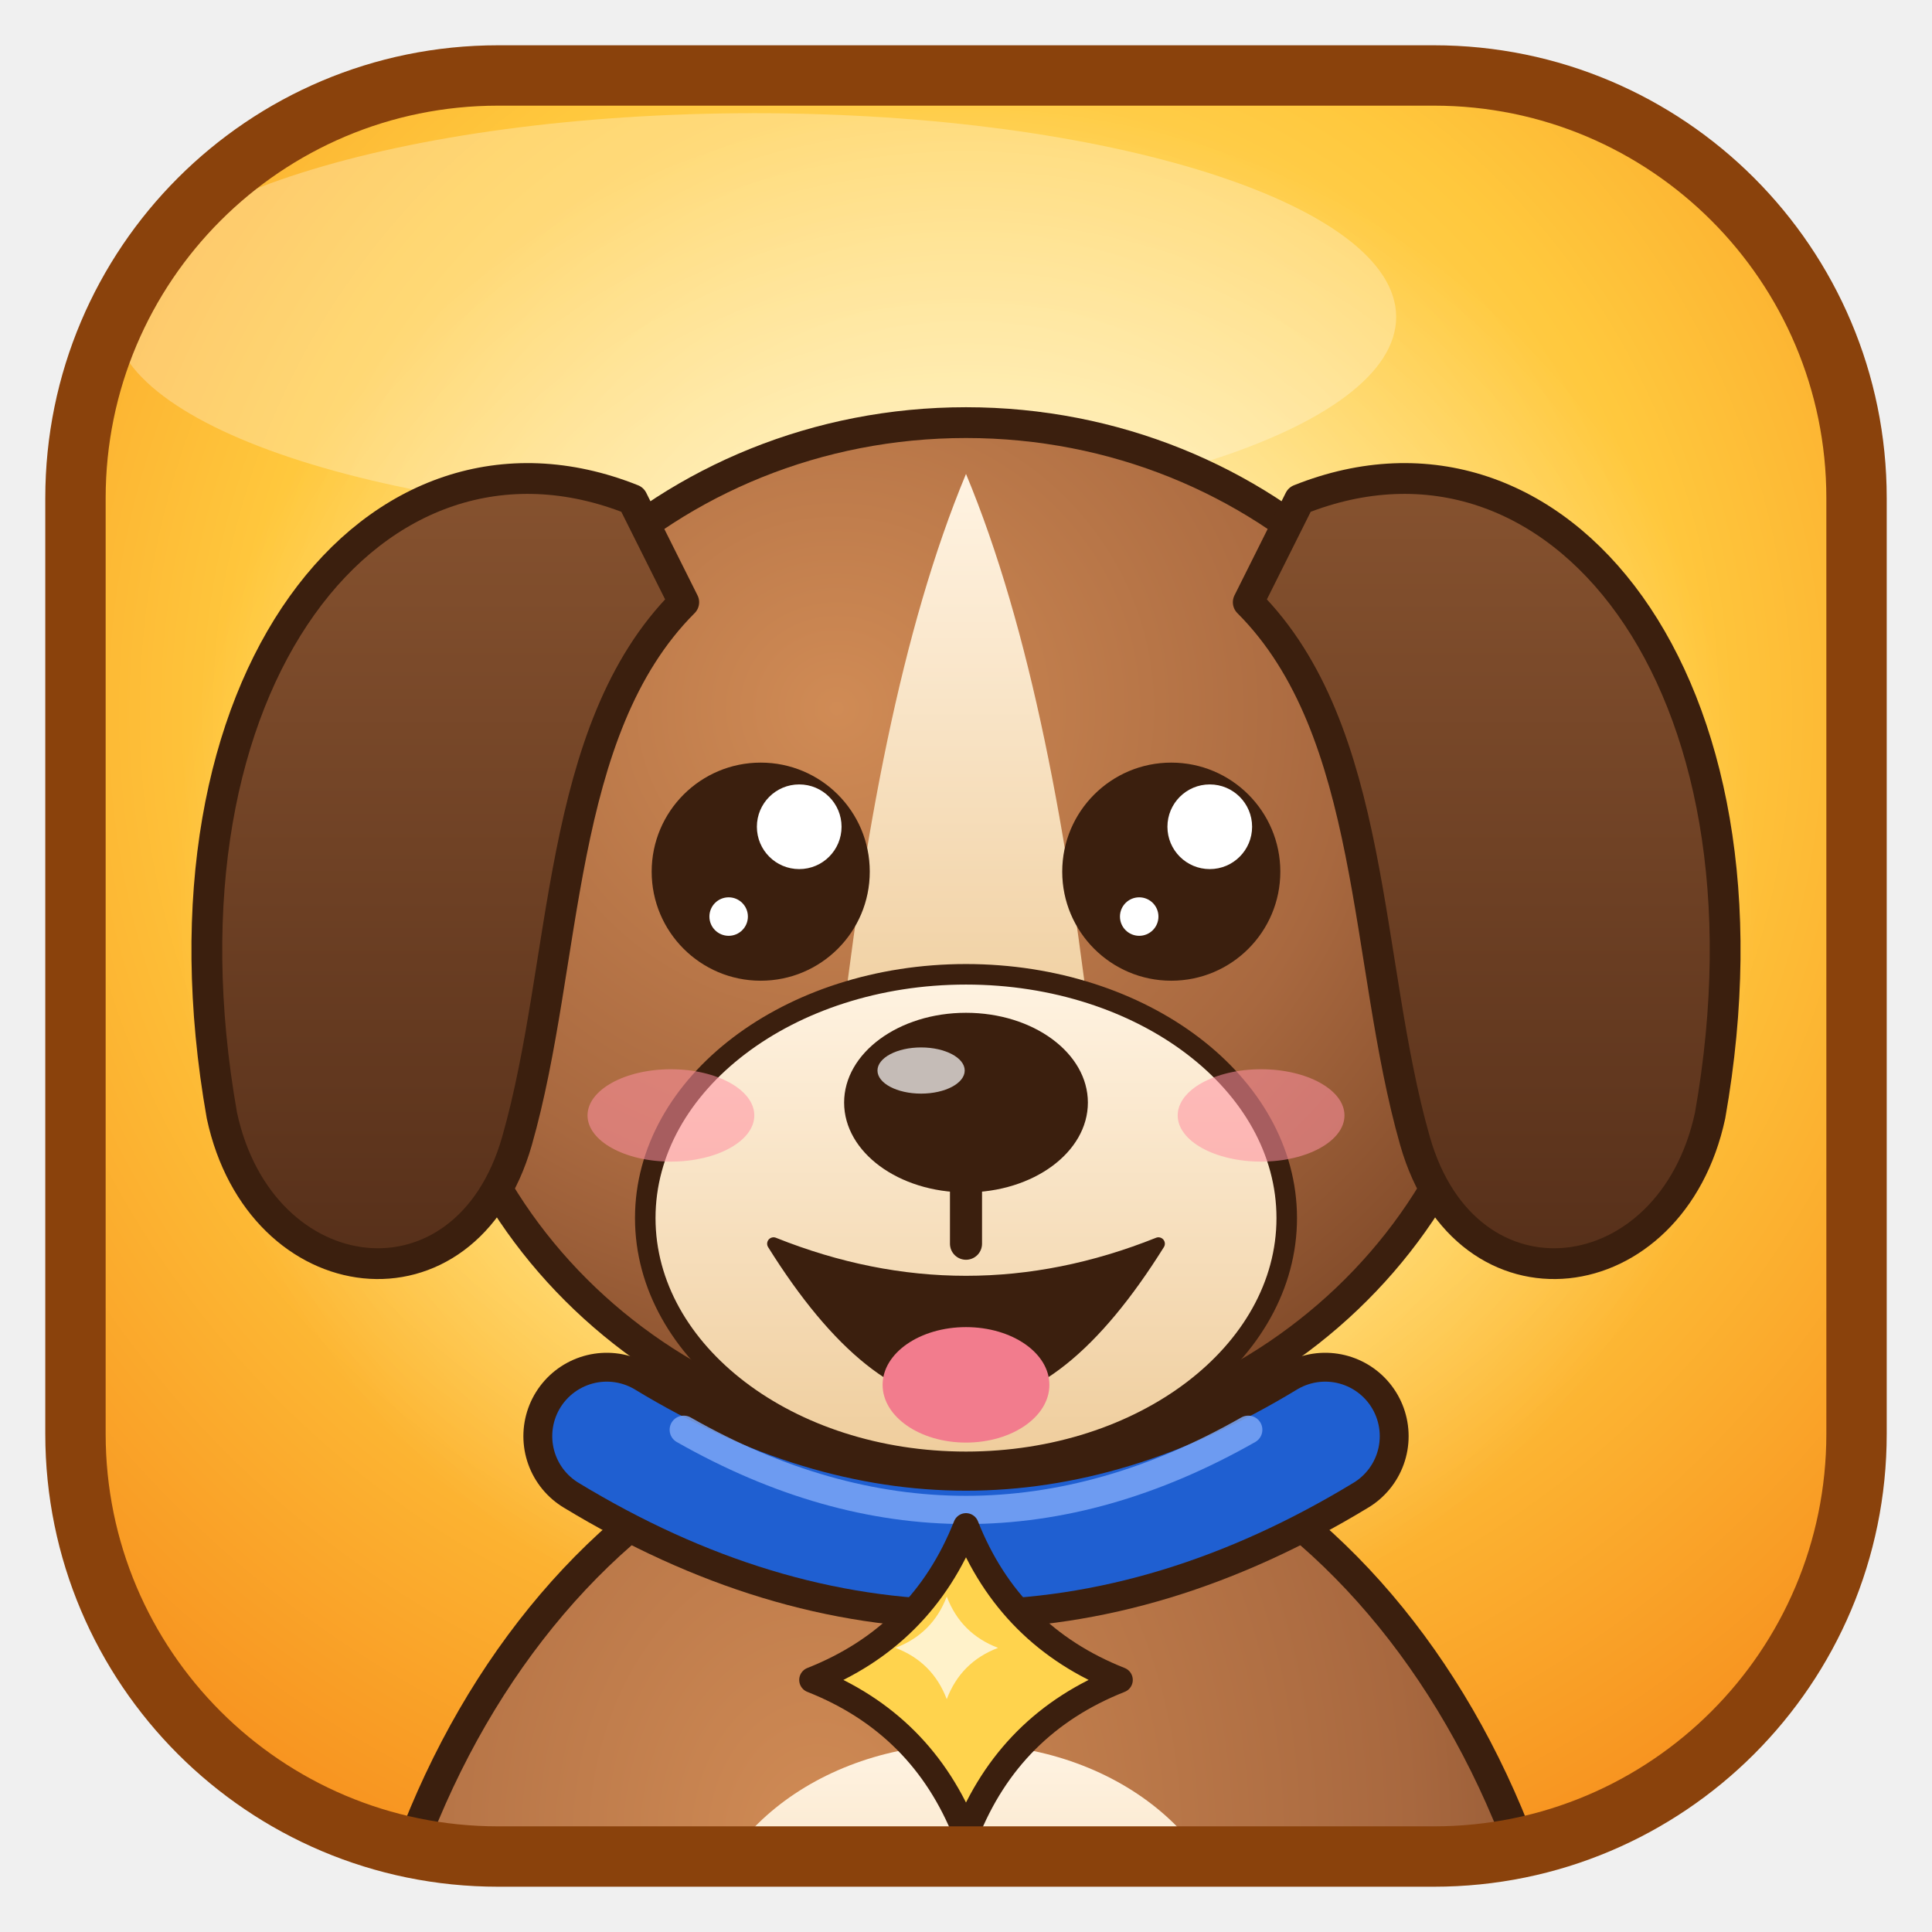
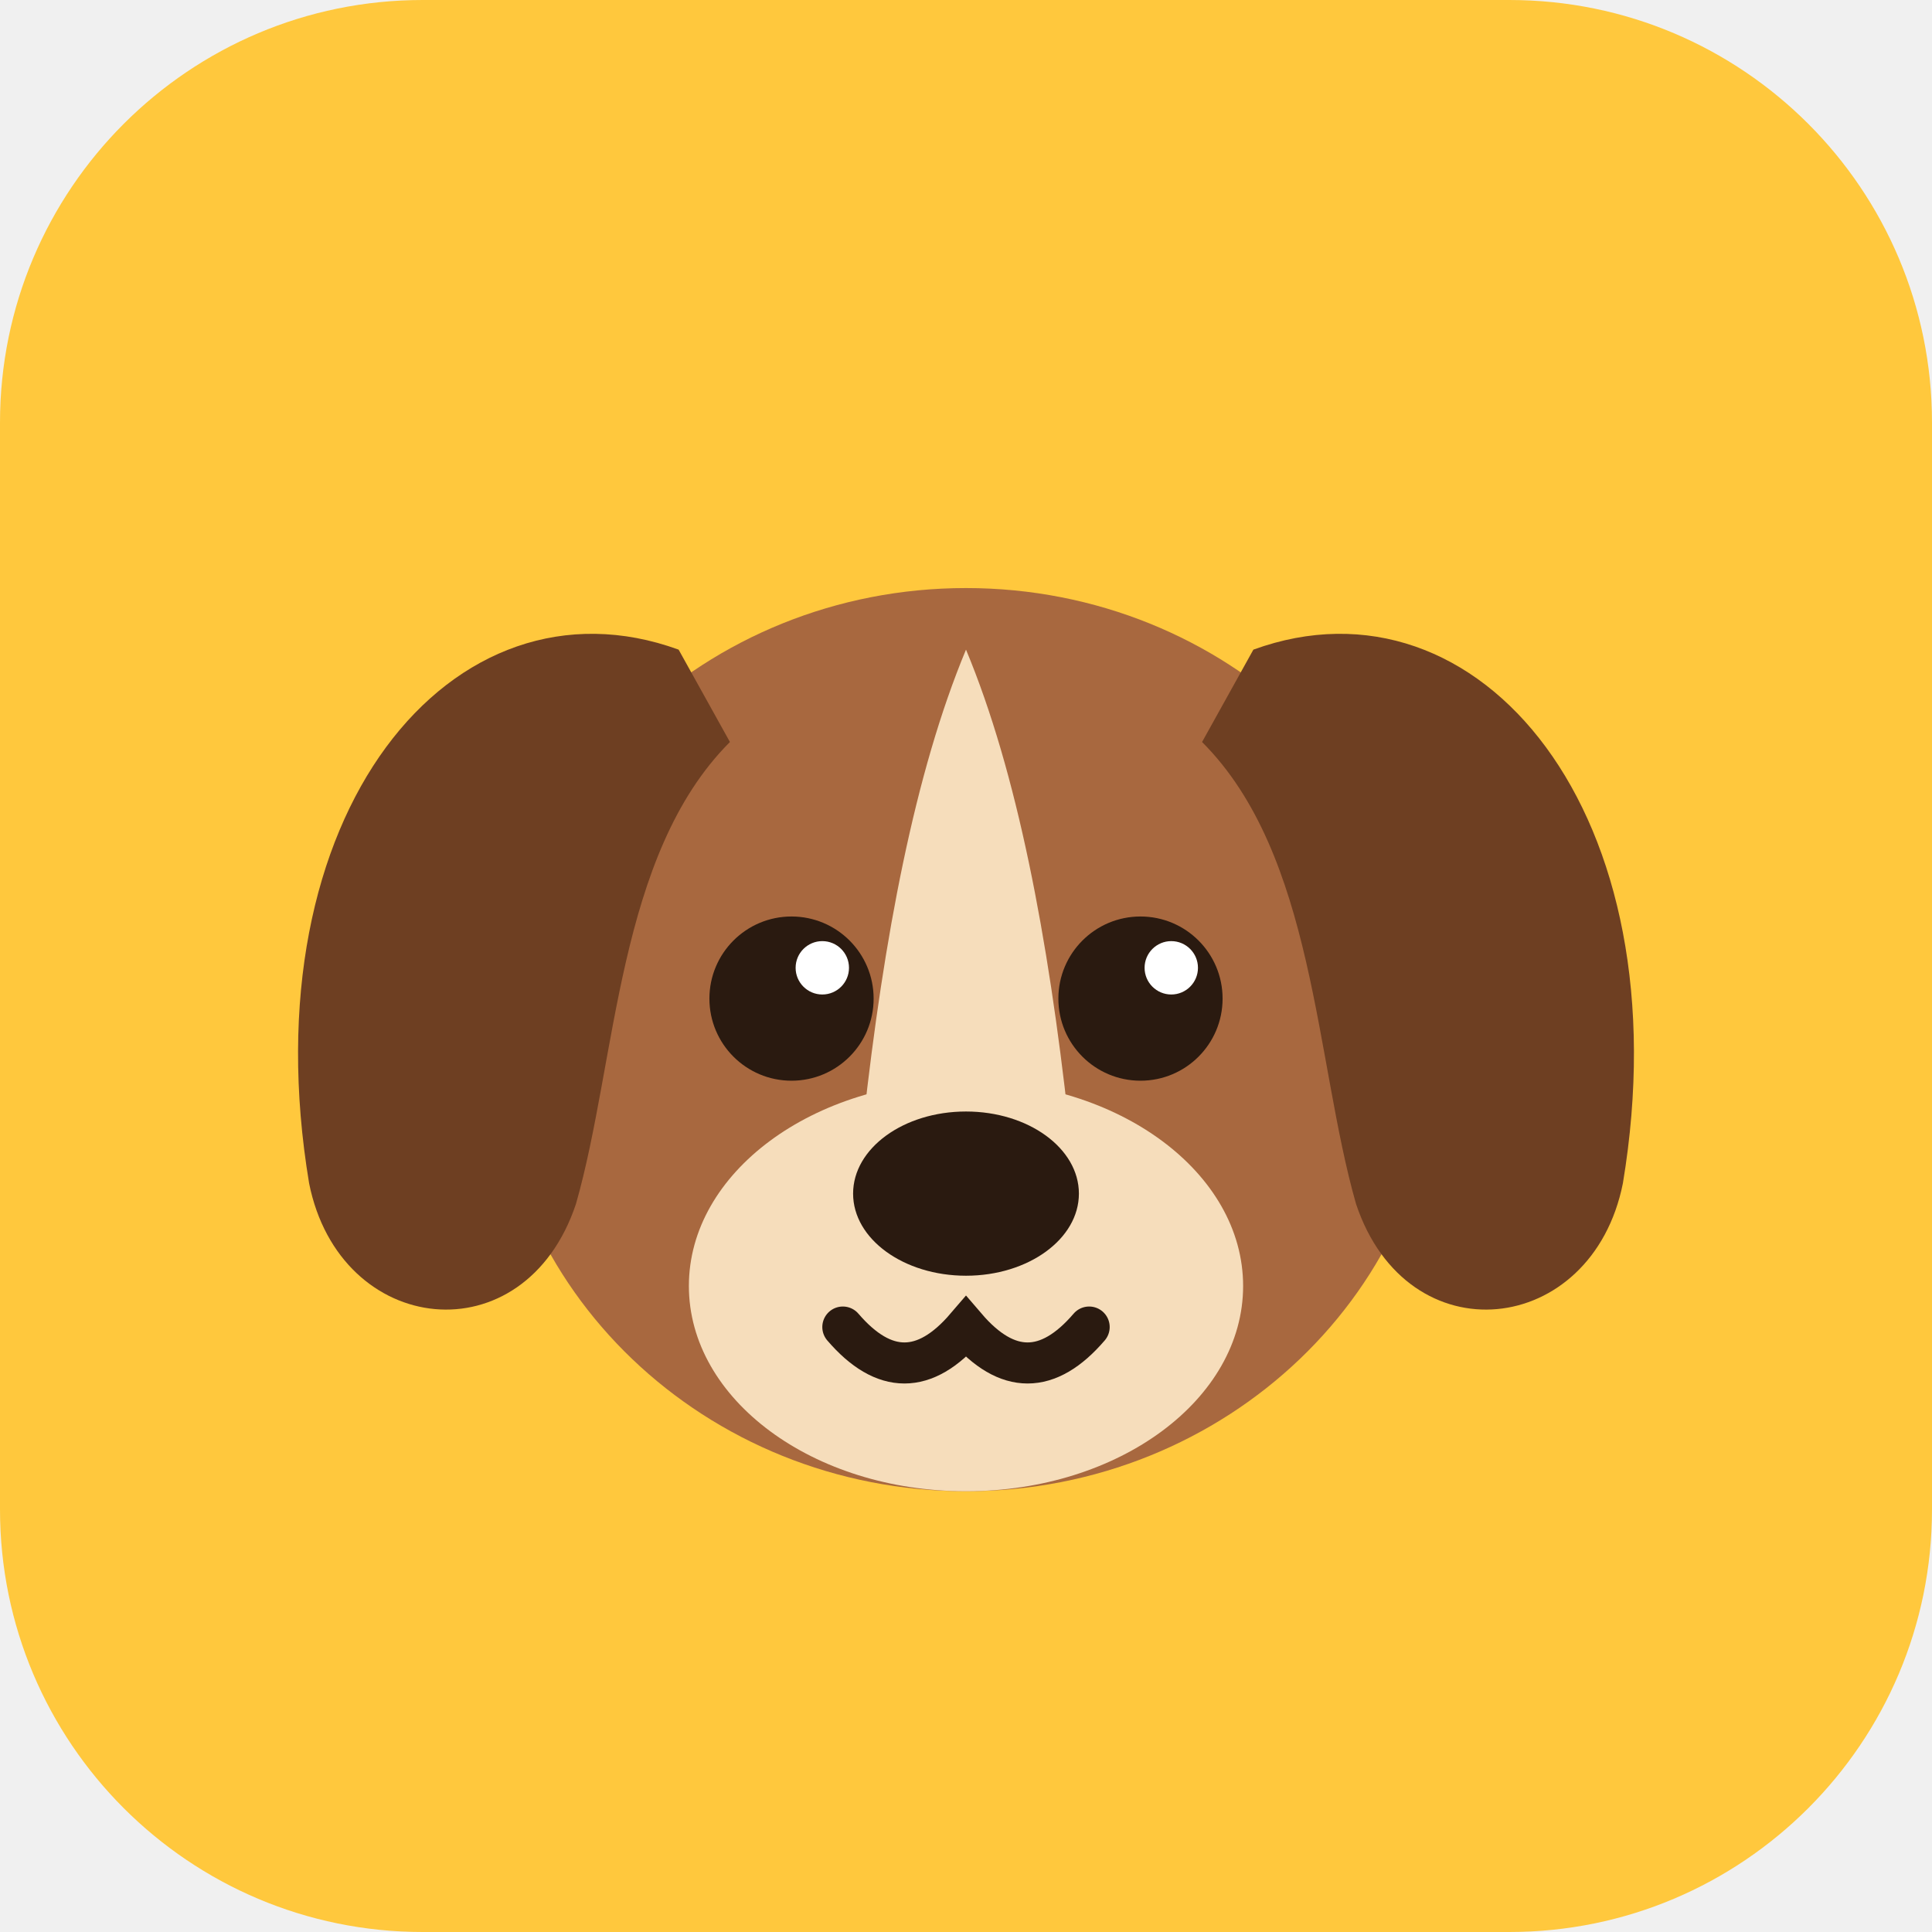
- <svg xmlns="http://www.w3.org/2000/svg" viewBox="0 0 512 512">
-   <defs>
-     <clipPath id="tile-clip">
-       <rect x="20" y="20" width="472" height="472" rx="112" />
-     </clipPath>
-     <radialGradient id="tile-fill" cx="50%" cy="36%" r="72%">
-       <stop offset="0" stop-color="#ffe885" />
-       <stop offset="0.55" stop-color="#ffc83d" />
-       <stop offset="1" stop-color="#f7901e" />
-     </radialGradient>
-     <radialGradient id="glow" cx="50%" cy="50%" r="50%">
-       <stop offset="0" stop-color="#ffffff" stop-opacity="0.8" />
-       <stop offset="1" stop-color="#ffffff" stop-opacity="0" />
-     </radialGradient>
-     <radialGradient id="fur" cx="38%" cy="28%" r="80%">
-       <stop offset="0" stop-color="#d08b55" />
-       <stop offset="0.6" stop-color="#a8683f" />
-       <stop offset="1" stop-color="#7b4626" />
-     </radialGradient>
-     <linearGradient id="ear" x1="0" y1="0" x2="0" y2="1">
-       <stop offset="0" stop-color="#86522f" />
-       <stop offset="1" stop-color="#57301a" />
-     </linearGradient>
-     <linearGradient id="cream" x1="0" y1="0" x2="0" y2="1">
-       <stop offset="0" stop-color="#fff3e2" />
-       <stop offset="1" stop-color="#efcd9c" />
-     </linearGradient>
-   </defs>
-   <rect x="20" y="20" width="472" height="472" rx="112" fill="url(#tile-fill)" />
-   <g clip-path="url(#tile-clip)">
-     <circle cx="256" cy="236" r="210" fill="url(#glow)" />
-     <ellipse cx="200" cy="84" rx="170" ry="54" fill="#ffffff" opacity="0.28" />
-     <g transform="translate(-16 -24) scale(3.4)">
-       <ellipse cx="80" cy="178" rx="48" ry="62" fill="url(#fur)" stroke="#3b1f0e" stroke-width="2.4" />
-       <ellipse cx="80" cy="160" rx="21" ry="17" fill="url(#cream)" />
-       <ellipse cx="80" cy="80" rx="42" ry="40" fill="url(#fur)" stroke="#3b1f0e" stroke-width="2.4" />
-       <path d="M80 44 C 75 56, 72 72, 70 90 L 90 90 C 88 72, 85 56, 80 44 Z" fill="url(#cream)" />
-       <ellipse cx="80" cy="102" rx="25" ry="19" fill="url(#cream)" stroke="#3b1f0e" stroke-width="1.6" />
-       <path d="M54 46 C 34 38, 16 60, 22 94 C 25 108, 41 110, 45 96 C 49 82, 48 64, 58 54 Z" fill="url(#ear)" stroke="#3b1f0e" stroke-width="2.4" stroke-linejoin="round" />
-       <path d="M106 46 C 126 38, 144 60, 138 94 C 135 108, 119 110, 115 96 C 111 82, 112 64, 102 54 Z" fill="url(#ear)" stroke="#3b1f0e" stroke-width="2.4" stroke-linejoin="round" />
-       <ellipse cx="57" cy="94" rx="6.5" ry="3.6" fill="#ff8fa3" opacity="0.55" />
-       <ellipse cx="103" cy="94" rx="6.5" ry="3.6" fill="#ff8fa3" opacity="0.55" />
-       <circle cx="64" cy="75" r="8.5" fill="#3b1f0e" />
-       <circle cx="96" cy="75" r="8.5" fill="#3b1f0e" />
-       <circle cx="67" cy="71.5" r="3.3" fill="#ffffff" />
-       <circle cx="99" cy="71.5" r="3.3" fill="#ffffff" />
-       <circle cx="61.5" cy="78.5" r="1.5" fill="#ffffff" />
-       <circle cx="93.5" cy="78.5" r="1.5" fill="#ffffff" />
-       <ellipse cx="80" cy="93" rx="9.5" ry="7" fill="#3b1f0e" />
-       <ellipse cx="76.5" cy="90.5" rx="3.4" ry="1.8" fill="#ffffff" opacity="0.7" />
-       <path d="M80 99 L80 104" stroke="#3b1f0e" stroke-width="2.5" stroke-linecap="round" />
-       <path d="M65 104 Q80 128 95 104 Q80 110 65 104 Z" fill="#3b1f0e" stroke="#3b1f0e" stroke-width="1" stroke-linejoin="round" />
-       <ellipse cx="80" cy="115" rx="6.5" ry="4.5" fill="#f27c8d" />
-       <path d="M52 119 Q80 136 108 119" stroke="#3b1f0e" stroke-width="13" stroke-linecap="round" fill="none" />
-       <path d="M52 119 Q80 136 108 119" stroke="#1f5fd1" stroke-width="8.5" stroke-linecap="round" fill="none" />
-       <path d="M58 118.5 Q80 131 102 118.5" stroke="#7aa6f7" stroke-width="2.2" stroke-linecap="round" fill="none" opacity="0.85" />
-       <path d="M80 126 Q83.4 134.6 92 138 Q83.4 141.4 80 150 Q76.6 141.4 68 138 Q76.6 134.6 80 126 Z" fill="#ffd34d" stroke="#3b1f0e" stroke-width="2" stroke-linejoin="round" />
-       <path d="M78.5 131.5 Q79.6 134.4 82.5 135.5 Q79.6 136.6 78.5 139.5 Q77.4 136.6 74.5 135.5 Q77.4 134.4 78.5 131.5 Z" fill="#ffffff" opacity="0.7" />
-     </g>
+ <svg xmlns="http://www.w3.org/2000/svg" viewBox="0 0 160 160">
+   <rect width="160" height="160" rx="35" fill="#FFC83D" />
+   <g transform="translate(12 14.7) scale(0.85)">
+     <ellipse cx="80" cy="84" rx="46" ry="44" fill="#A8683F" />
+     <path d="M80 46 C 75 58, 72 74, 70 92 L 90 92 C 88 74, 85 58, 80 46 Z" fill="#F6DDBB" />
+     <ellipse cx="80" cy="108" rx="27" ry="20" fill="#F6DDBB" />
+     <path d="M52 46 C 30 38, 10 62, 16 98 C 19 113, 37 115, 42 100 C 46 86, 46 66, 57 55 Z" fill="#6E3F22" />
+     <path d="M108 46 C 130 38, 150 62, 144 98 C 141 113, 123 115, 118 100 C 114 86, 114 66, 103 55 Z" fill="#6E3F22" />
+     <circle cx="63" cy="80" r="8" fill="#2A1A10" />
+     <circle cx="97" cy="80" r="8" fill="#2A1A10" />
+     <circle cx="66" cy="77" r="2.6" fill="#FFFFFF" />
+     <circle cx="100" cy="77" r="2.6" fill="#FFFFFF" />
+     <ellipse cx="80" cy="99" rx="11" ry="8" fill="#2A1A10" />
+     <path d="M68 112 Q74 119 80 112 Q86 119 92 112" stroke="#2A1A10" stroke-width="4" fill="none" stroke-linecap="round" />
  </g>
-   <rect x="20" y="20" width="472" height="472" rx="112" fill="none" stroke="#8a420c" stroke-width="16" />
</svg>
